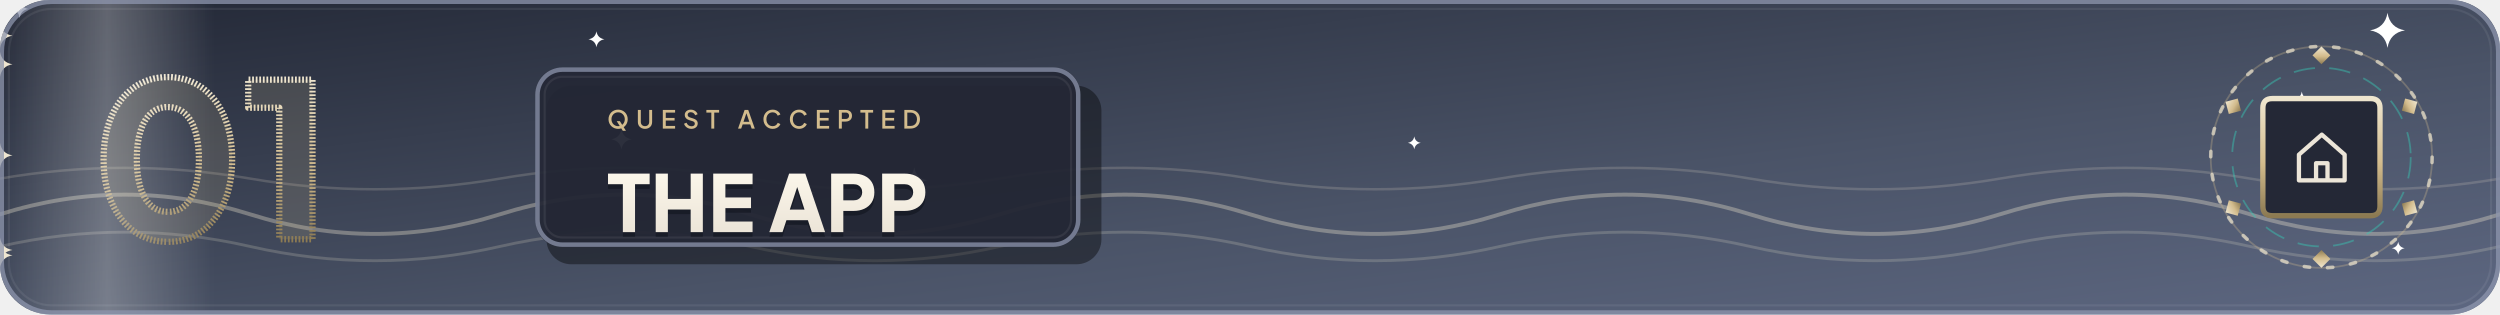
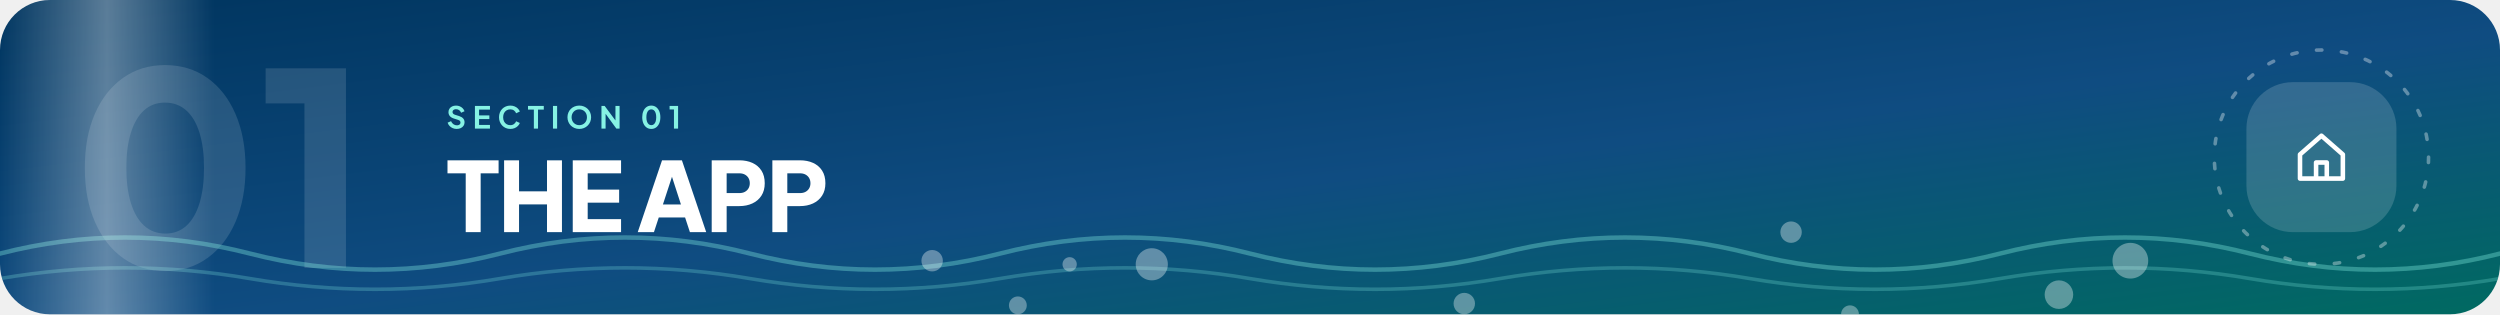
<svg xmlns="http://www.w3.org/2000/svg" width="1400" height="176" viewBox="0 0 1400 176" role="img" aria-label="Section 1: The App">
  <defs>
    <linearGradient id="goldE" x1="0" y1="0" x2="0" y2="1">
-       <stop offset="0" stop-color="#efe6cf" />
-       <stop offset=".55" stop-color="#d3bc8d" />
-       <stop offset="1" stop-color="#8c7a52" />
+       <stop offset="0" stop-color="#c9fbf4" />
+       <stop offset=".55" stop-color="#86f2e4" />
+       <stop offset="1" stop-color="#006a61" />
    </linearGradient>
    <linearGradient id="goldH" x1="0" y1="0" x2="1" y2="0">
-       <stop offset="0" stop-color="#8c7a52" />
-       <stop offset=".25" stop-color="#efe6cf" />
-       <stop offset=".5" stop-color="#d3bc8d" />
-       <stop offset=".75" stop-color="#efe6cf" />
-       <stop offset="1" stop-color="#8c7a52" />
+       <stop offset="0" stop-color="#006a61" />
+       <stop offset=".25" stop-color="#c9fbf4" />
+       <stop offset=".5" stop-color="#86f2e4" />
+       <stop offset=".75" stop-color="#c9fbf4" />
+       <stop offset="1" stop-color="#006a61" />
    </linearGradient>
    <linearGradient id="cream" x1="0" y1="0" x2="0" y2="1">
-       <stop offset="0" stop-color="#fbf6ea" />
-       <stop offset="1" stop-color="#ece5d8" />
+       <stop offset="0" stop-color="#ffffff" />
+       <stop offset="1" stop-color="#eaf3fb" />
    </linearGradient>
    <linearGradient id="shine" x1="0" x2="1">
      <stop offset="0" stop-color="#fff" stop-opacity="0" />
      <stop offset=".5" stop-color="#fff" stop-opacity=".5" />
      <stop offset="1" stop-color="#fff" stop-opacity="0" />
    </linearGradient>
    <clipPath id="c">
      <rect width="1400" height="176" rx="28" />
    </clipPath>
-     <linearGradient id="g" x1="0" y1="0" x2="1" y2="1">
-       <stop offset="0" stop-color="#232836" />
-       <stop offset=".6" stop-color="#4a5367" />
-       <stop offset="1" stop-color="#5d6781" />
+     <linearGradient id="hg" x1="0" y1="0" x2="1" y2="1">
+       <stop offset="0" stop-color="#00355f" />
+       <stop offset=".55" stop-color="#0f4c81" />
+       <stop offset="1" stop-color="#006a61" />
+     </linearGradient>
+     <linearGradient id="mg" x1="0" y1="0" x2="1" y2="0">
+       <stop offset="0" stop-color="#86f2e4" />
+       <stop offset="1" stop-color="#006a61" />
+     </linearGradient>
+     <linearGradient id="sw" x1="0" x2="1">
+       <stop offset="0" stop-color="#fff" stop-opacity="0" />
+       <stop offset=".5" stop-color="#fff" stop-opacity=".35" />
+       <stop offset="1" stop-color="#fff" stop-opacity="0" />
    </linearGradient>
  </defs>
-   <style>.ns{animation:ns 8s cubic-bezier(.5,0,.2,1) infinite}@keyframes ns{0%{stroke-dashoffset:1}22%,88%{stroke-dashoffset:0}100%{stroke-dashoffset:-1}}
- .nf{animation:nf 8s ease infinite}@keyframes nf{0%,14%{opacity:0}28%,86%{opacity:1}96%,100%{opacity:0}}
- .eb{animation:eb 8s cubic-bezier(.2,1.4,.4,1) infinite}@keyframes eb{0%,6%{opacity:0;transform:translateY(-70px) scale(.8)}18%{opacity:1;transform:translateY(8px) scale(1.04)}24%{transform:translateY(-3px) scale(1)}28%,86%{opacity:1;transform:translateY(0) scale(1)}98%,100%{opacity:0;transform:translateY(0)}}
- .ic{animation:ic 8s cubic-bezier(.2,1.5,.4,1) infinite;transform-box:fill-box;transform-origin:center}@keyframes ic{0%,12%{opacity:0;transform:scale(0) rotate(-120deg)}26%,88%{opacity:1;transform:scale(1) rotate(0)}98%,100%{opacity:0;transform:scale(0) rotate(120deg)}}
- .rg{animation:rg 12s linear infinite;transform-box:fill-box;transform-origin:center}@keyframes rg{to{transform:rotate(360deg)}}
- .rg2{animation:rg2 18s linear infinite;transform-box:fill-box;transform-origin:center}@keyframes rg2{to{transform:rotate(-360deg)}}
- .wv{animation:wv 7s linear infinite}@keyframes wv{to{transform:translateX(-280px)}}.wv2{animation:wv 11s linear infinite reverse}
- .sh{animation:sh 8s ease-in-out infinite}@keyframes sh{0%,55%{transform:translateX(-260px) skewX(-20deg)}85%,100%{transform:translateX(1700px) skewX(-20deg)}}
- .pa{animation:pa linear infinite}@keyframes pa{from{transform:translateX(-60px)}to{transform:translateX(1500px)}}.tw{animation:tw ease-in-out infinite;transform-box:fill-box;transform-origin:center}@keyframes tw{0%,100%{opacity:0;transform:scale(0)}50%{opacity:1;transform:scale(1) rotate(90deg)}}@media (prefers-reduced-motion:reduce){*{animation:none!important}}</style>
+   <style>.tw{animation:tw ease-in-out infinite;transform-box:fill-box;transform-origin:center}@keyframes tw{0%,100%{opacity:0;transform:scale(0)}50%{opacity:1;transform:scale(1) rotate(90deg)}}@media (prefers-reduced-motion:reduce){*{animation:none!important}}.wv{animation:wv 8s linear infinite}@keyframes wv{to{transform:translateX(-280px)}}.wv2{animation:wv 13s linear infinite reverse}.sh{animation:sh 8s ease-in-out infinite}@keyframes sh{0%,55%{transform:translateX(-260px) skewX(-20deg)}88%,100%{transform:translateX(1700px) skewX(-20deg)}}.rg{animation:rg 14s linear infinite;transform-box:fill-box;transform-origin:center}@keyframes rg{to{transform:rotate(360deg)}}.bb{animation:bb linear infinite}@keyframes bb{from{transform:translateY(0);opacity:0}15%{opacity:.5}to{transform:translateY(-190px);opacity:0}}@keyframes tt{0%,6%{opacity:0;transform:translateX(-40px)}20%{opacity:1;transform:translateX(4px)}26%,86%{opacity:1;transform:none}97%,100%{opacity:0;transform:none}}.tt{animation:tt 8.0s ease-out infinite}@keyframes ic{0%,10%{opacity:0;transform:scale(.4)}24%,88%{opacity:1;transform:scale(1)}98%,100%{opacity:0;transform:scale(.4)}}.ic{animation:ic 8.0s cubic-bezier(.2,1.5,.4,1) infinite;transform-box:fill-box;transform-origin:center}</style>
  <g clip-path="url(#c)">
-     <rect width="1400" height="176" fill="url(#g)" />
-     <path class="tw" d="M0 -14Q2 -2 14 0Q2 2 0 14Q-2 2 -14 0Q-2 -2 0 -14Z" transform="translate(1283 69) scale(0.62)" fill="#fff" style="animation-duration:4.4s;animation-delay:-4.7s" />
-     <path class="tw" d="M0 -14Q2 -2 14 0Q2 2 0 14Q-2 2 -14 0Q-2 -2 0 -14Z" transform="translate(1343 139) scale(0.26)" fill="#fff" style="animation-duration:3.4s;animation-delay:-4.7s" />
-     <path class="tw" d="M0 -14Q2 -2 14 0Q2 2 0 14Q-2 2 -14 0Q-2 -2 0 -14Z" transform="translate(1337 17) scale(0.70)" fill="#fff" style="animation-duration:2.3s;animation-delay:-2.3s" />
-     <path class="tw" d="M0 -14Q2 -2 14 0Q2 2 0 14Q-2 2 -14 0Q-2 -2 0 -14Z" transform="translate(512 101) scale(0.52)" fill="#fff" style="animation-duration:3.7s;animation-delay:-0.1s" />
-     <path class="tw" d="M0 -14Q2 -2 14 0Q2 2 0 14Q-2 2 -14 0Q-2 -2 0 -14Z" transform="translate(451 108) scale(0.39)" fill="#fff" style="animation-duration:4.7s;animation-delay:-3.8s" />
-     <path class="tw" d="M0 -14Q2 -2 14 0Q2 2 0 14Q-2 2 -14 0Q-2 -2 0 -14Z" transform="translate(334 22) scale(0.32)" fill="#fff" style="animation-duration:3.9s;animation-delay:-0.6s" />
-     <path class="tw" d="M0 -14Q2 -2 14 0Q2 2 0 14Q-2 2 -14 0Q-2 -2 0 -14Z" transform="translate(11 5) scale(0.35)" fill="#fff" style="animation-duration:2.6s;animation-delay:-4.9s" />
-     <path class="tw" d="M0 -14Q2 -2 14 0Q2 2 0 14Q-2 2 -14 0Q-2 -2 0 -14Z" transform="translate(348 78) scale(0.41)" fill="#fff" style="animation-duration:2.6s;animation-delay:-4.4s" />
-     <path class="tw" d="M0 -14Q2 -2 14 0Q2 2 0 14Q-2 2 -14 0Q-2 -2 0 -14Z" transform="translate(1289 56) scale(0.34)" fill="#fff" style="animation-duration:4.9s;animation-delay:-1.0s" />
-     <path class="tw" d="M0 -14Q2 -2 14 0Q2 2 0 14Q-2 2 -14 0Q-2 -2 0 -14Z" transform="translate(792 80) scale(0.26)" fill="#fff" style="animation-duration:3.2s;animation-delay:-4.7s" />
+     <rect width="1400" height="176" fill="url(#hg)" />
+     <path d="M92.5 151.8Q79.15 151.8 69.025 144.6Q58.9 137.4 53.2 124.35Q47.5 111.3 47.5 94.05Q47.5 76.65 53.125 63.75Q58.75 50.85 68.875 43.65Q79.0 36.45 92.35 36.45Q106.0 36.45 116.125 43.65Q126.25 50.85 131.875 63.825Q137.5 76.8 137.5 94.05Q137.5 111.3 131.875 124.275Q126.25 137.25 116.125 144.525Q106.0 151.8 92.5 151.8ZM92.65 130.8Q99.55 130.8 104.35 126.45Q109.15 122.1 111.7 113.85Q114.25 105.6 114.25 94.05Q114.25 82.5 111.7 74.325Q109.15 66.15 104.275 61.8Q99.4 57.45 92.35 57.45Q85.45 57.45 80.65 61.8Q75.85 66.15 73.3 74.325Q70.75 82.5 70.75 94.05Q70.75 105.45 73.3 113.7Q75.85 121.95 80.725 126.375Q85.6 130.8 92.65 130.8ZM170.5 150.0V57.9H148.75V38.25H193.75V150.0Z" fill="#ffffff" fill-opacity=".13" />
    <g class="wv">
-       <path d="M-280 120q70 -22 140 0t140 0q70 -22 140 0t140 0q70 -22 140 0t140 0q70 -22 140 0t140 0q70 -22 140 0t140 0q70 -22 140 0t140 0q70 -22 140 0t140 0q70 -22 140 0t140 0q70 -22 140 0t140 0q70 -22 140 0t140 0q70 -22 140 0t140 0" fill="none" stroke="#efe6cf" stroke-opacity="0.35" stroke-width="2.2" stroke-linecap="round" />
-       <path d="M-280 138q70 -16 140 0t140 0q70 -16 140 0t140 0q70 -16 140 0t140 0q70 -16 140 0t140 0q70 -16 140 0t140 0q70 -16 140 0t140 0q70 -16 140 0t140 0q70 -16 140 0t140 0q70 -16 140 0t140 0q70 -16 140 0t140 0q70 -16 140 0t140 0" fill="none" stroke="#efe6cf" stroke-opacity="0.2" stroke-width="1.6" stroke-linecap="round" />
+       <path d="M-280 142q70 -18 140 0t140 0q70 -18 140 0t140 0q70 -18 140 0t140 0q70 -18 140 0t140 0q70 -18 140 0t140 0q70 -18 140 0t140 0q70 -18 140 0t140 0q70 -18 140 0t140 0q70 -18 140 0t140 0q70 -18 140 0t140 0q70 -18 140 0t140 0q70 -18 140 0t140 0q70 -18 140 0t140 0q70 -18 140 0t140 0" fill="none" stroke="#86f2e4" stroke-opacity="0.35" stroke-width="2.5" stroke-linecap="round" />
    </g>
    <g class="wv2">
-       <path d="M-280 100q70 -12 140 0t140 0q70 -12 140 0t140 0q70 -12 140 0t140 0q70 -12 140 0t140 0q70 -12 140 0t140 0q70 -12 140 0t140 0q70 -12 140 0t140 0q70 -12 140 0t140 0q70 -12 140 0t140 0q70 -12 140 0t140 0q70 -12 140 0t140 0" fill="none" stroke="#efe6cf" stroke-opacity="0.18" stroke-width="1.4" stroke-linecap="round" />
+       <path d="M-280 156q70 -12 140 0t140 0q70 -12 140 0t140 0q70 -12 140 0t140 0q70 -12 140 0t140 0q70 -12 140 0t140 0q70 -12 140 0t140 0q70 -12 140 0t140 0q70 -12 140 0t140 0q70 -12 140 0t140 0q70 -12 140 0t140 0q70 -12 140 0t140 0q70 -12 140 0t140 0q70 -12 140 0t140 0q70 -12 140 0t140 0" fill="none" stroke="#86f2e4" stroke-opacity="0.25" stroke-width="2" stroke-linecap="round" />
    </g>
-     <g class="pa" style="animation-duration:6.4s;animation-delay:-3.0s">
-       <path d="M0 -14Q2 -2 14 0Q2 2 0 14Q-2 2 -14 0Q-2 -2 0 -14Z" transform="translate(0 87) scale(.5)" fill="#efe6cf" />
-     </g>
-     <g class="pa" style="animation-duration:9.6s;animation-delay:-7.1s">
-       <path d="M0 -14Q2 -2 14 0Q2 2 0 14Q-2 2 -14 0Q-2 -2 0 -14Z" transform="translate(0 20) scale(.5)" fill="#efe6cf" />
-     </g>
-     <g class="pa" style="animation-duration:7.9s;animation-delay:-8.2s">
-       <path d="M0 -14Q2 -2 14 0Q2 2 0 14Q-2 2 -14 0Q-2 -2 0 -14Z" transform="translate(0 36) scale(.5)" fill="#efe6cf" />
-     </g>
-     <g class="pa" style="animation-duration:10.2s;animation-delay:-1.8s">
-       <path d="M0 -14Q2 -2 14 0Q2 2 0 14Q-2 2 -14 0Q-2 -2 0 -14Z" transform="translate(0 143) scale(.5)" fill="#efe6cf" />
-     </g>
-     <g class="pa" style="animation-duration:10.2s;animation-delay:-0.6s">
-       <path d="M0 -14Q2 -2 14 0Q2 2 0 14Q-2 2 -14 0Q-2 -2 0 -14Z" transform="translate(0 140) scale(.5)" fill="#efe6cf" />
-     </g>
-     <path class="nf" d="M94.0 135.44Q83.32 135.44 75.22 129.68Q67.12 123.92 62.56 113.48Q58.0 103.04 58.0 89.24Q58.0 75.32 62.5 65.0Q67.0 54.68 75.1 48.92Q83.2 43.16 93.88 43.16Q104.8 43.16 112.9 48.92Q121.0 54.68 125.5 65.06Q130.0 75.44 130.0 89.24Q130.0 103.04 125.5 113.42Q121.0 123.8 112.9 129.62Q104.8 135.44 94.0 135.44ZM94.12 118.64Q99.64 118.64 103.48 115.16Q107.32 111.68 109.36 105.08Q111.4 98.48 111.4 89.24Q111.4 80.0 109.36 73.46Q107.32 66.92 103.42 63.44Q99.52 59.96 93.88 59.96Q88.36 59.96 84.52 63.44Q80.68 66.92 78.64 73.46Q76.6 80.0 76.6 89.24Q76.6 98.36 78.64 104.96Q80.68 111.56 84.58 115.1Q88.48 118.64 94.12 118.64ZM156.4 134.0V60.32H139.0V44.6H175.0V134.0Z" fill="#d3bc8d" fill-opacity=".16" />
-     <path class="ns" d="M94.0 135.44Q83.32 135.44 75.22 129.68Q67.12 123.92 62.56 113.48Q58.0 103.04 58.0 89.24Q58.0 75.32 62.5 65.0Q67.0 54.68 75.1 48.92Q83.2 43.16 93.88 43.16Q104.8 43.16 112.9 48.92Q121.0 54.68 125.5 65.06Q130.0 75.44 130.0 89.24Q130.0 103.04 125.5 113.42Q121.0 123.8 112.9 129.62Q104.8 135.44 94.0 135.44ZM94.12 118.64Q99.64 118.64 103.48 115.16Q107.32 111.68 109.36 105.08Q111.4 98.48 111.4 89.24Q111.4 80.0 109.36 73.46Q107.32 66.92 103.42 63.44Q99.52 59.96 93.88 59.96Q88.36 59.96 84.52 63.44Q80.68 66.92 78.64 73.46Q76.6 80.0 76.6 89.24Q76.6 98.36 78.64 104.96Q80.68 111.56 84.58 115.1Q88.48 118.64 94.12 118.64ZM156.4 134.0V60.32H139.0V44.6H175.0V134.0Z" pathLength="1" fill="none" stroke="url(#goldE)" stroke-width="3.5" stroke-linejoin="round" stroke-dasharray="1 1" stroke-dashoffset="1" />
-     <g class="eb">
-       <g transform="translate(300 38)">
-         <rect x="6" y="10" width="310.796" height="100" rx="14" fill="#000" fill-opacity=".4" />
-         <rect width="304.796" height="100" rx="14" fill="#242836" fill-opacity=".92" />
-         <rect x="1" y="1" width="302.796" height="98" rx="14" fill="none" stroke="#8d96ad" stroke-opacity=".75" stroke-width="2.5" />
-         <rect x="5" y="5" width="294.796" height="90" rx="10" fill="none" stroke="#fff" stroke-opacity=".07" stroke-width="1.2" />
-         <path d="M46.146 34.168Q45.012 34.168 44.039 33.762Q43.066 33.356 42.331 32.628Q41.596 31.9 41.183 30.92Q40.77 29.94 40.77 28.778Q40.77 27.616 41.183 26.629Q41.596 25.642 42.324 24.921Q43.052 24.2 44.032 23.801Q45.012 23.402 46.146 23.402Q47.294 23.402 48.267 23.801Q49.24 24.2 49.975 24.928Q50.71 25.656 51.116 26.636Q51.522 27.616 51.522 28.778Q51.522 29.94 51.109 30.92Q50.696 31.9 49.968 32.628Q49.632 32.964 49.254 33.216L50.542 35.26H48.764L47.91 33.888Q47.084 34.168 46.146 34.168ZM46.146 32.656Q46.622 32.656 47.056 32.558L45.348 29.828H47.112L48.428 31.9Q48.638 31.732 48.82 31.536Q49.324 31.018 49.604 30.311Q49.884 29.604 49.884 28.778Q49.884 27.952 49.604 27.252Q49.324 26.552 48.82 26.02Q48.316 25.488 47.637 25.194Q46.958 24.9 46.146 24.9Q45.334 24.9 44.655 25.194Q43.976 25.488 43.472 26.02Q42.968 26.552 42.695 27.252Q42.422 27.952 42.422 28.778Q42.422 29.604 42.695 30.311Q42.968 31.018 43.472 31.543Q43.976 32.068 44.662 32.362Q45.348 32.656 46.146 32.656ZM61.196 34.168Q60.034 34.168 59.131 33.678Q58.228 33.188 57.717 32.334Q57.206 31.48 57.206 30.388V23.57H58.858V30.318Q58.858 31.004 59.159 31.536Q59.46 32.068 59.985 32.362Q60.51 32.656 61.196 32.656Q61.896 32.656 62.421 32.362Q62.946 32.068 63.247 31.536Q63.548 31.004 63.548 30.318V23.57H65.186V30.388Q65.186 31.48 64.682 32.334Q64.178 33.188 63.275 33.678Q62.372 34.168 61.196 34.168ZM71.178 34.0V23.57H78.052V25.04H72.83V28.036H77.772V29.506H72.83V32.53H78.052V34.0ZM87.166 34.168Q86.186 34.168 85.346 33.797Q84.506 33.426 83.918 32.782Q83.33 32.138 83.05 31.298L84.45 30.71Q84.828 31.676 85.556 32.194Q86.284 32.712 87.236 32.712Q87.796 32.712 88.216 32.537Q88.636 32.362 88.867 32.04Q89.098 31.718 89.098 31.298Q89.098 30.724 88.776 30.388Q88.454 30.052 87.824 29.856L85.864 29.24Q84.688 28.876 84.072 28.127Q83.456 27.378 83.456 26.37Q83.456 25.488 83.89 24.823Q84.324 24.158 85.087 23.78Q85.85 23.402 86.83 23.402Q87.768 23.402 88.538 23.731Q89.308 24.06 89.861 24.634Q90.414 25.208 90.666 25.964L89.294 26.566Q88.986 25.74 88.335 25.292Q87.684 24.844 86.83 24.844Q86.312 24.844 85.92 25.019Q85.528 25.194 85.311 25.523Q85.094 25.852 85.094 26.286Q85.094 26.79 85.416 27.182Q85.738 27.574 86.396 27.77L88.216 28.344Q89.462 28.722 90.092 29.429Q90.722 30.136 90.722 31.186Q90.722 32.054 90.267 32.726Q89.812 33.398 89.014 33.783Q88.216 34.168 87.166 34.168ZM98.338 34.0V25.04H95.566V23.57H102.706V25.04H99.976V34.0ZM113.304 34.0 116.972 23.57H119.016L122.684 34.0H120.92L120.122 31.662H115.88L115.068 34.0ZM116.356 30.192H119.618L117.994 25.404ZM132.694 34.168Q131.588 34.168 130.643 33.762Q129.698 33.356 129.005 32.635Q128.312 31.914 127.92 30.934Q127.528 29.954 127.528 28.778Q127.528 27.616 127.913 26.629Q128.298 25.642 128.998 24.921Q129.698 24.2 130.636 23.801Q131.574 23.402 132.694 23.402Q133.8 23.402 134.675 23.78Q135.55 24.158 136.152 24.767Q136.754 25.376 137.02 26.09L135.536 26.79Q135.2 25.95 134.465 25.425Q133.73 24.9 132.694 24.9Q131.658 24.9 130.86 25.39Q130.062 25.88 129.621 26.748Q129.18 27.616 129.18 28.778Q129.18 29.94 129.621 30.815Q130.062 31.69 130.86 32.173Q131.658 32.656 132.694 32.656Q133.73 32.656 134.465 32.138Q135.2 31.62 135.536 30.78L137.02 31.48Q136.754 32.18 136.152 32.796Q135.55 33.412 134.675 33.79Q133.8 34.168 132.694 34.168ZM147.492 34.168Q146.386 34.168 145.441 33.762Q144.496 33.356 143.803 32.635Q143.11 31.914 142.718 30.934Q142.326 29.954 142.326 28.778Q142.326 27.616 142.711 26.629Q143.096 25.642 143.796 24.921Q144.496 24.2 145.434 23.801Q146.372 23.402 147.492 23.402Q148.598 23.402 149.473 23.78Q150.348 24.158 150.95 24.767Q151.552 25.376 151.818 26.09L150.334 26.79Q149.998 25.95 149.263 25.425Q148.528 24.9 147.492 24.9Q146.456 24.9 145.658 25.39Q144.86 25.88 144.419 26.748Q143.978 27.616 143.978 28.778Q143.978 29.94 144.419 30.815Q144.86 31.69 145.658 32.173Q146.456 32.656 147.492 32.656Q148.528 32.656 149.263 32.138Q149.998 31.62 150.334 30.78L151.818 31.48Q151.552 32.18 150.95 32.796Q150.348 33.412 149.473 33.79Q148.598 34.168 147.492 34.168ZM157.432 34.0V23.57H164.306V25.04H159.084V28.036H164.026V29.506H159.084V32.53H164.306V34.0ZM169.766 34.0V23.57H173.56Q174.61 23.57 175.415 23.955Q176.22 24.34 176.668 25.075Q177.116 25.81 177.116 26.832Q177.116 27.84 176.661 28.568Q176.206 29.296 175.408 29.688Q174.61 30.08 173.56 30.08H171.418V34.0ZM171.418 28.61H173.602Q174.162 28.61 174.582 28.386Q175.002 28.162 175.24 27.763Q175.478 27.364 175.478 26.818Q175.478 26.272 175.24 25.873Q175.002 25.474 174.582 25.257Q174.162 25.04 173.602 25.04H171.418ZM184.578 34.0V25.04H181.806V23.57H188.946V25.04H186.216V34.0ZM194.098 34.0V23.57H200.972V25.04H195.75V28.036H200.692V29.506H195.75V32.53H200.972V34.0ZM206.432 34.0V23.57H209.848Q211.472 23.57 212.669 24.221Q213.866 24.872 214.524 26.048Q215.182 27.224 215.182 28.778Q215.182 30.318 214.524 31.501Q213.866 32.684 212.669 33.342Q211.472 34.0 209.848 34.0ZM208.084 32.53H209.876Q210.982 32.53 211.801 32.068Q212.62 31.606 213.068 30.766Q213.516 29.926 213.516 28.778Q213.516 27.63 213.061 26.797Q212.606 25.964 211.794 25.502Q210.982 25.04 209.876 25.04H208.084Z" fill="#d3bc8d" />
-         <path d="M40 44h224.796" stroke="url(#goldH)" stroke-width="1.5" />
-         <path d="M48.8 92.0V65.16H40.484V59.22H63.804V65.16H55.62V92.0ZM67.192 92.0V59.22H74.012V73.388H86.772V59.22H93.592V92.0H86.772V79.328H74.012V92.0ZM99.4 92.0V59.22H121.444V65.16H106.22V72.596H120.564V78.536H106.22V86.06H121.444V92.0ZM130.816 92.0 141.904 59.22H150.968L162.056 92.0H154.62L152.42 85.312H140.408L138.208 92.0ZM142.3 79.372H150.528L146.436 66.744ZM165.444 92.0V59.22H178.028Q181.416 59.22 184.034 60.408Q186.652 61.596 188.148 63.928Q189.644 66.26 189.644 69.692Q189.644 73.036 188.126 75.368Q186.608 77.7 183.99 78.91Q181.372 80.12 178.028 80.12H172.264V92.0ZM172.264 74.18H178.072Q179.524 74.18 180.58 73.608Q181.636 73.036 182.23 72.024Q182.824 71.012 182.824 69.692Q182.824 68.328 182.23 67.316Q181.636 66.304 180.58 65.732Q179.524 65.16 178.072 65.16H172.264ZM194.0 92.0V59.22H206.584Q209.972 59.22 212.59 60.408Q215.208 61.596 216.704 63.928Q218.2 66.26 218.2 69.692Q218.2 73.036 216.682 75.368Q215.164 77.7 212.546 78.91Q209.928 80.12 206.584 80.12H200.82V92.0ZM200.82 74.18H206.628Q208.08 74.18 209.136 73.608Q210.192 73.036 210.786 72.024Q211.38 71.012 211.38 69.692Q211.38 68.328 210.786 67.316Q210.192 66.304 209.136 65.732Q208.08 65.16 206.628 65.16H200.82Z" transform="translate(0 2.6)" fill="#10131c" fill-opacity=".55" />
-         <path d="M48.8 92.0V65.16H40.484V59.22H63.804V65.16H55.62V92.0ZM67.192 92.0V59.22H74.012V73.388H86.772V59.22H93.592V92.0H86.772V79.328H74.012V92.0ZM99.4 92.0V59.22H121.444V65.16H106.22V72.596H120.564V78.536H106.22V86.06H121.444V92.0ZM130.816 92.0 141.904 59.22H150.968L162.056 92.0H154.62L152.42 85.312H140.408L138.208 92.0ZM142.3 79.372H150.528L146.436 66.744ZM165.444 92.0V59.22H178.028Q181.416 59.22 184.034 60.408Q186.652 61.596 188.148 63.928Q189.644 66.26 189.644 69.692Q189.644 73.036 188.126 75.368Q186.608 77.7 183.99 78.91Q181.372 80.12 178.028 80.12H172.264V92.0ZM172.264 74.18H178.072Q179.524 74.18 180.58 73.608Q181.636 73.036 182.23 72.024Q182.824 71.012 182.824 69.692Q182.824 68.328 182.23 67.316Q181.636 66.304 180.58 65.732Q179.524 65.16 178.072 65.16H172.264ZM194.0 92.0V59.22H206.584Q209.972 59.22 212.59 60.408Q215.208 61.596 216.704 63.928Q218.2 66.26 218.2 69.692Q218.2 73.036 216.682 75.368Q215.164 77.7 212.546 78.91Q209.928 80.12 206.584 80.12H200.82V92.0ZM200.82 74.18H206.628Q208.08 74.18 209.136 73.608Q210.192 73.036 210.786 72.024Q211.38 71.012 211.38 69.692Q211.38 68.328 210.786 67.316Q210.192 66.304 209.136 65.732Q208.08 65.16 206.628 65.16H200.82Z" fill="url(#cream)" />
-       </g>
+     <circle class="bb" cx="645" cy="148" r="9" fill="#fff" fill-opacity=".35" style="animation-duration:9.5s;animation-delay:-7.2s" />
+     <circle class="bb" cx="570" cy="171" r="5" fill="#fff" fill-opacity=".35" style="animation-duration:8.3s;animation-delay:-7.8s" />
+     <circle class="bb" cx="1036" cy="176" r="5" fill="#fff" fill-opacity=".35" style="animation-duration:5.7s;animation-delay:-4.8s" />
+     <circle class="bb" cx="599" cy="148" r="4" fill="#fff" fill-opacity=".35" style="animation-duration:7.2s;animation-delay:-7.5s" />
+     <circle class="bb" cx="1003" cy="130" r="6" fill="#fff" fill-opacity=".35" style="animation-duration:9.2s;animation-delay:-0.8s" />
+     <circle class="bb" cx="1193" cy="146" r="10" fill="#fff" fill-opacity=".35" style="animation-duration:7.3s;animation-delay:-3.9s" />
+     <circle class="bb" cx="522" cy="146" r="6" fill="#fff" fill-opacity=".35" style="animation-duration:9.2s;animation-delay:-4.4s" />
+     <circle class="bb" cx="1153" cy="165" r="8" fill="#fff" fill-opacity=".35" style="animation-duration:9.9s;animation-delay:-6.0s" />
+     <circle class="bb" cx="820" cy="170" r="6" fill="#fff" fill-opacity=".35" style="animation-duration:8.3s;animation-delay:-3.1s" />
+     <g class="tt">
+       <path d="M255.746 72.204Q254.539 72.204 253.51 71.762Q252.482 71.32 251.743 70.529Q251.003 69.739 250.663 68.685L252.584 67.852Q253.043 68.94 253.91 69.56Q254.777 70.181 255.865 70.181Q256.477 70.181 256.928 69.986Q257.378 69.79 257.625 69.45Q257.871 69.11 257.871 68.634Q257.871 68.073 257.539 67.707Q257.208 67.342 256.545 67.138L254.114 66.356Q252.635 65.897 251.887 64.979Q251.139 64.061 251.139 62.82Q251.139 61.732 251.675 60.899Q252.21 60.066 253.171 59.599Q254.131 59.131 255.372 59.131Q256.511 59.131 257.463 59.531Q258.415 59.93 259.104 60.636Q259.792 61.341 260.132 62.293L258.228 63.143Q257.854 62.191 257.106 61.672Q256.358 61.154 255.372 61.154Q254.794 61.154 254.352 61.349Q253.91 61.545 253.663 61.894Q253.417 62.242 253.417 62.718Q253.417 63.245 253.757 63.644Q254.097 64.044 254.794 64.265L257.123 64.996Q258.636 65.489 259.393 66.356Q260.149 67.223 260.149 68.498Q260.149 69.586 259.588 70.419Q259.027 71.252 258.041 71.728Q257.055 72.204 255.746 72.204ZM265.963 72.0V59.335H274.378V61.375H268.275V64.622H274.038V66.662H268.275V69.96H274.378V72.0ZM285.768 72.204Q284.408 72.204 283.26 71.711Q282.113 71.218 281.255 70.334Q280.396 69.45 279.92 68.26Q279.444 67.07 279.444 65.659Q279.444 64.248 279.912 63.05Q280.379 61.851 281.238 60.975Q282.096 60.1 283.252 59.615Q284.408 59.131 285.768 59.131Q287.128 59.131 288.207 59.59Q289.287 60.049 290.035 60.805Q290.783 61.562 291.106 62.463L289.032 63.432Q288.675 62.48 287.825 61.859Q286.975 61.239 285.768 61.239Q284.578 61.239 283.668 61.8Q282.759 62.361 282.257 63.347Q281.756 64.333 281.756 65.659Q281.756 66.985 282.257 67.98Q282.759 68.974 283.668 69.535Q284.578 70.096 285.768 70.096Q286.975 70.096 287.825 69.476Q288.675 68.855 289.032 67.903L291.106 68.872Q290.783 69.773 290.035 70.529Q289.287 71.286 288.207 71.745Q287.128 72.204 285.768 72.204ZM298.96 72.0V61.375H295.679V59.335H304.519V61.375H301.289V72.0ZM309.67 72.0V59.335H311.982V72.0ZM324.392 72.204Q322.998 72.204 321.791 71.711Q320.584 71.218 319.683 70.334Q318.782 69.45 318.281 68.251Q317.779 67.053 317.779 65.659Q317.779 64.248 318.272 63.058Q318.765 61.868 319.666 60.984Q320.567 60.1 321.774 59.615Q322.981 59.131 324.392 59.131Q325.803 59.131 327.01 59.624Q328.217 60.117 329.118 60.992Q330.019 61.868 330.521 63.058Q331.022 64.248 331.022 65.659Q331.022 67.053 330.512 68.251Q330.002 69.45 329.101 70.334Q328.2 71.218 327.002 71.711Q325.803 72.204 324.392 72.204ZM324.392 70.096Q325.327 70.096 326.109 69.764Q326.891 69.433 327.478 68.838Q328.064 68.243 328.379 67.427Q328.693 66.611 328.693 65.659Q328.693 64.707 328.379 63.899Q328.064 63.092 327.478 62.489Q326.891 61.885 326.109 61.562Q325.327 61.239 324.392 61.239Q323.474 61.239 322.692 61.562Q321.91 61.885 321.324 62.489Q320.737 63.092 320.414 63.899Q320.091 64.707 320.091 65.659Q320.091 66.611 320.414 67.427Q320.737 68.243 321.324 68.838Q321.91 69.433 322.692 69.764Q323.474 70.096 324.392 70.096ZM336.819 72.0V59.335H338.621L344.656 67.461V59.335H346.968V72.0H345.149L339.131 63.721V72.0ZM364.716 72.204Q363.203 72.204 362.064 71.388Q360.925 70.572 360.288 69.093Q359.65 67.614 359.65 65.659Q359.65 63.687 360.279 62.225Q360.908 60.763 362.047 59.947Q363.186 59.131 364.699 59.131Q366.246 59.131 367.377 59.947Q368.507 60.763 369.153 62.233Q369.799 63.704 369.799 65.659Q369.799 67.614 369.162 69.085Q368.524 70.555 367.385 71.38Q366.246 72.204 364.716 72.204ZM364.733 70.096Q365.6 70.096 366.212 69.561Q366.824 69.025 367.156 68.031Q367.487 67.036 367.487 65.659Q367.487 64.282 367.156 63.287Q366.824 62.293 366.204 61.766Q365.583 61.239 364.699 61.239Q363.849 61.239 363.237 61.766Q362.625 62.293 362.294 63.287Q361.962 64.282 361.962 65.659Q361.962 67.019 362.294 68.013Q362.625 69.008 363.246 69.552Q363.866 70.096 364.733 70.096ZM377.415 72.0V61.307H374.967V59.335H379.727V72.0Z" fill="#86f2e4" />
+       <path d="M260.8 130.0V97.06H250.594V89.77H279.214V97.06H269.17V130.0ZM282.292 130.0V89.77H290.662V107.158H306.322V89.77H314.692V130.0H306.322V114.448H290.662V130.0ZM320.74 130.0V89.77H347.794V97.06H329.11V106.186H346.714V113.476H329.11V122.71H347.794V130.0ZM357.136 130.0 370.744 89.77H381.868L395.476 130.0H386.35L383.65 121.792H368.908L366.208 130.0ZM371.23 114.502H381.328L376.306 99.004ZM398.554 130.0V89.77H413.998Q418.156 89.77 421.369 91.228Q424.582 92.686 426.418 95.548Q428.254 98.41 428.254 102.622Q428.254 106.726 426.391 109.588Q424.528 112.45 421.315 113.935Q418.102 115.42 413.998 115.42H406.924V130.0ZM406.924 108.13H414.052Q415.834 108.13 417.13 107.428Q418.426 106.726 419.155 105.484Q419.884 104.242 419.884 102.622Q419.884 100.948 419.155 99.706Q418.426 98.464 417.13 97.762Q415.834 97.06 414.052 97.06H406.924ZM432.52 130.0V89.77H447.964Q452.122 89.77 455.335 91.228Q458.548 92.686 460.384 95.548Q462.22 98.41 462.22 102.622Q462.22 106.726 460.357 109.588Q458.494 112.45 455.281 113.935Q452.068 115.42 447.964 115.42H440.89V130.0ZM440.89 108.13H448.018Q449.8 108.13 451.096 107.428Q452.392 106.726 453.121 105.484Q453.85 104.242 453.85 102.622Q453.85 100.948 453.121 99.706Q452.392 98.464 451.096 97.762Q449.8 97.06 448.018 97.06H440.89Z" fill="#ffffff" />
    </g>
    <g transform="translate(1300 88.0)">
-       <circle r="62" fill="none" stroke="#d3bc8d" stroke-opacity=".3" />
-       <g class="rg">
-         <circle r="62" fill="none" stroke="#efe6cf" stroke-opacity=".7" stroke-width="2" stroke-dasharray="3 10" stroke-linecap="round" />
-         <path d="M0 -62l5 5-5 5-5-5z" transform="rotate(0)" fill="url(#goldE)" />
-         <path d="M0 -62l5 5-5 5-5-5z" transform="rotate(60)" fill="url(#goldE)" />
-         <path d="M0 -62l5 5-5 5-5-5z" transform="rotate(120)" fill="url(#goldE)" />
-         <path d="M0 -62l5 5-5 5-5-5z" transform="rotate(180)" fill="url(#goldE)" />
-         <path d="M0 -62l5 5-5 5-5-5z" transform="rotate(240)" fill="url(#goldE)" />
-         <path d="M0 -62l5 5-5 5-5-5z" transform="rotate(300)" fill="url(#goldE)" />
-       </g>
-       <g class="rg2">
-         <circle r="50" fill="none" stroke="#37c9b5" stroke-opacity=".45" stroke-dasharray="12 8" />
-       </g>
+       <circle r="60" fill="none" stroke="#fff" stroke-opacity=".35" stroke-width="2" stroke-dasharray="3 11" stroke-linecap="round" class="rg" />
      <g class="ic">
-         <path d="M-27.5 -32.8H27.5Q32.8 -32.8 32.8 -27.5V27.5Q32.8 32.8 27.5 32.8H-27.5Q-32.8 32.8 -32.8 27.5V-27.5Q-32.8 -32.8 -27.5 -32.8Z" fill="#242836" stroke="url(#goldE)" stroke-width="3" />
-         <g transform="translate(-19 -19) scale(1.6)">
-           <path d="M4 11l8-7 8 7v9H4zM10 20v-6h4v6" fill="none" stroke="#ece5d8" stroke-width="1.5" stroke-linecap="round" stroke-linejoin="round" />
+         <rect x="-42" y="-42" width="84" height="84" rx="26" fill="#fff" fill-opacity=".16" />
+         <g transform="translate(-18 -18) scale(1.5)">
+           <path d="M4 11l8-7 8 7v9H4zM10 20v-6h4v6" fill="none" stroke="#ffffff" stroke-width="1.7" stroke-linecap="round" stroke-linejoin="round" />
        </g>
      </g>
    </g>
-     <rect class="sh" x="0" y="-10" width="120" height="196" fill="url(#shine)" opacity=".55" />
+     <rect class="sh" x="0" y="-10" width="120" height="196" fill="url(#sw)" />
  </g>
-   <rect x="1" y="1" width="1398" height="174" rx="28" fill="none" stroke="#8d96ad" stroke-opacity=".75" stroke-width="2.5" />
-   <rect x="5" y="5" width="1390" height="166" rx="24" fill="none" stroke="#fff" stroke-opacity=".07" stroke-width="1.2" />
</svg>
